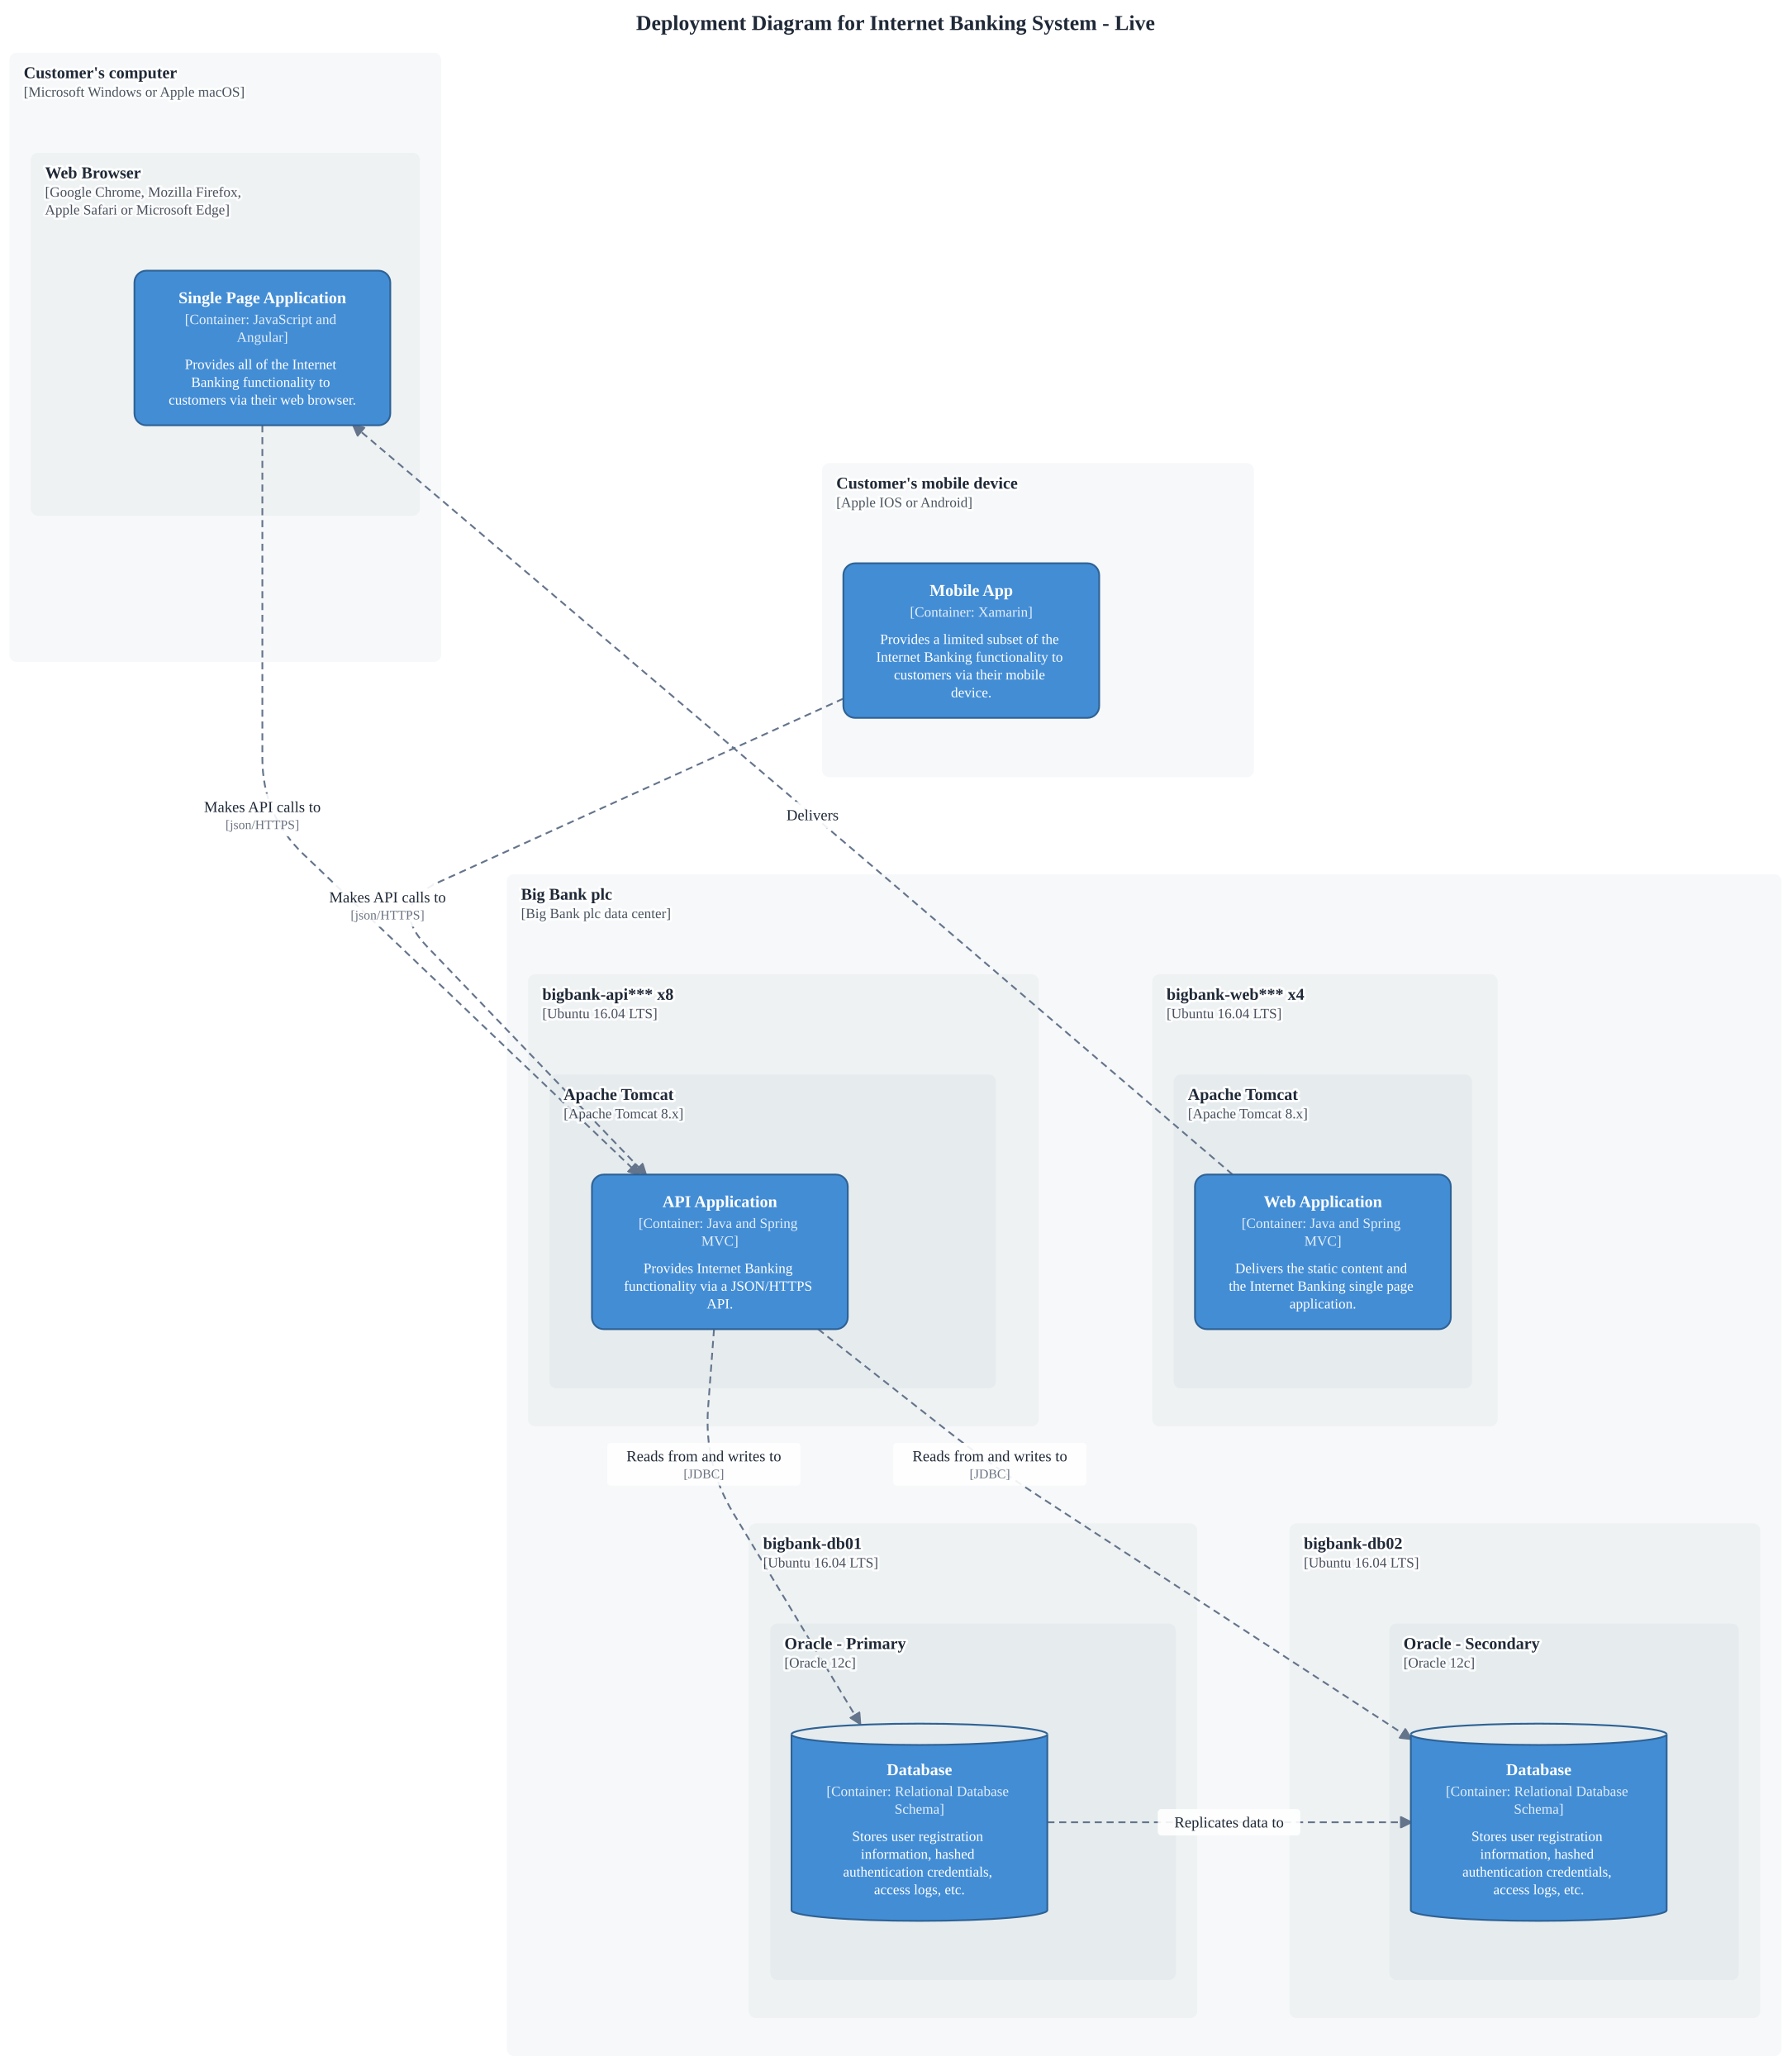
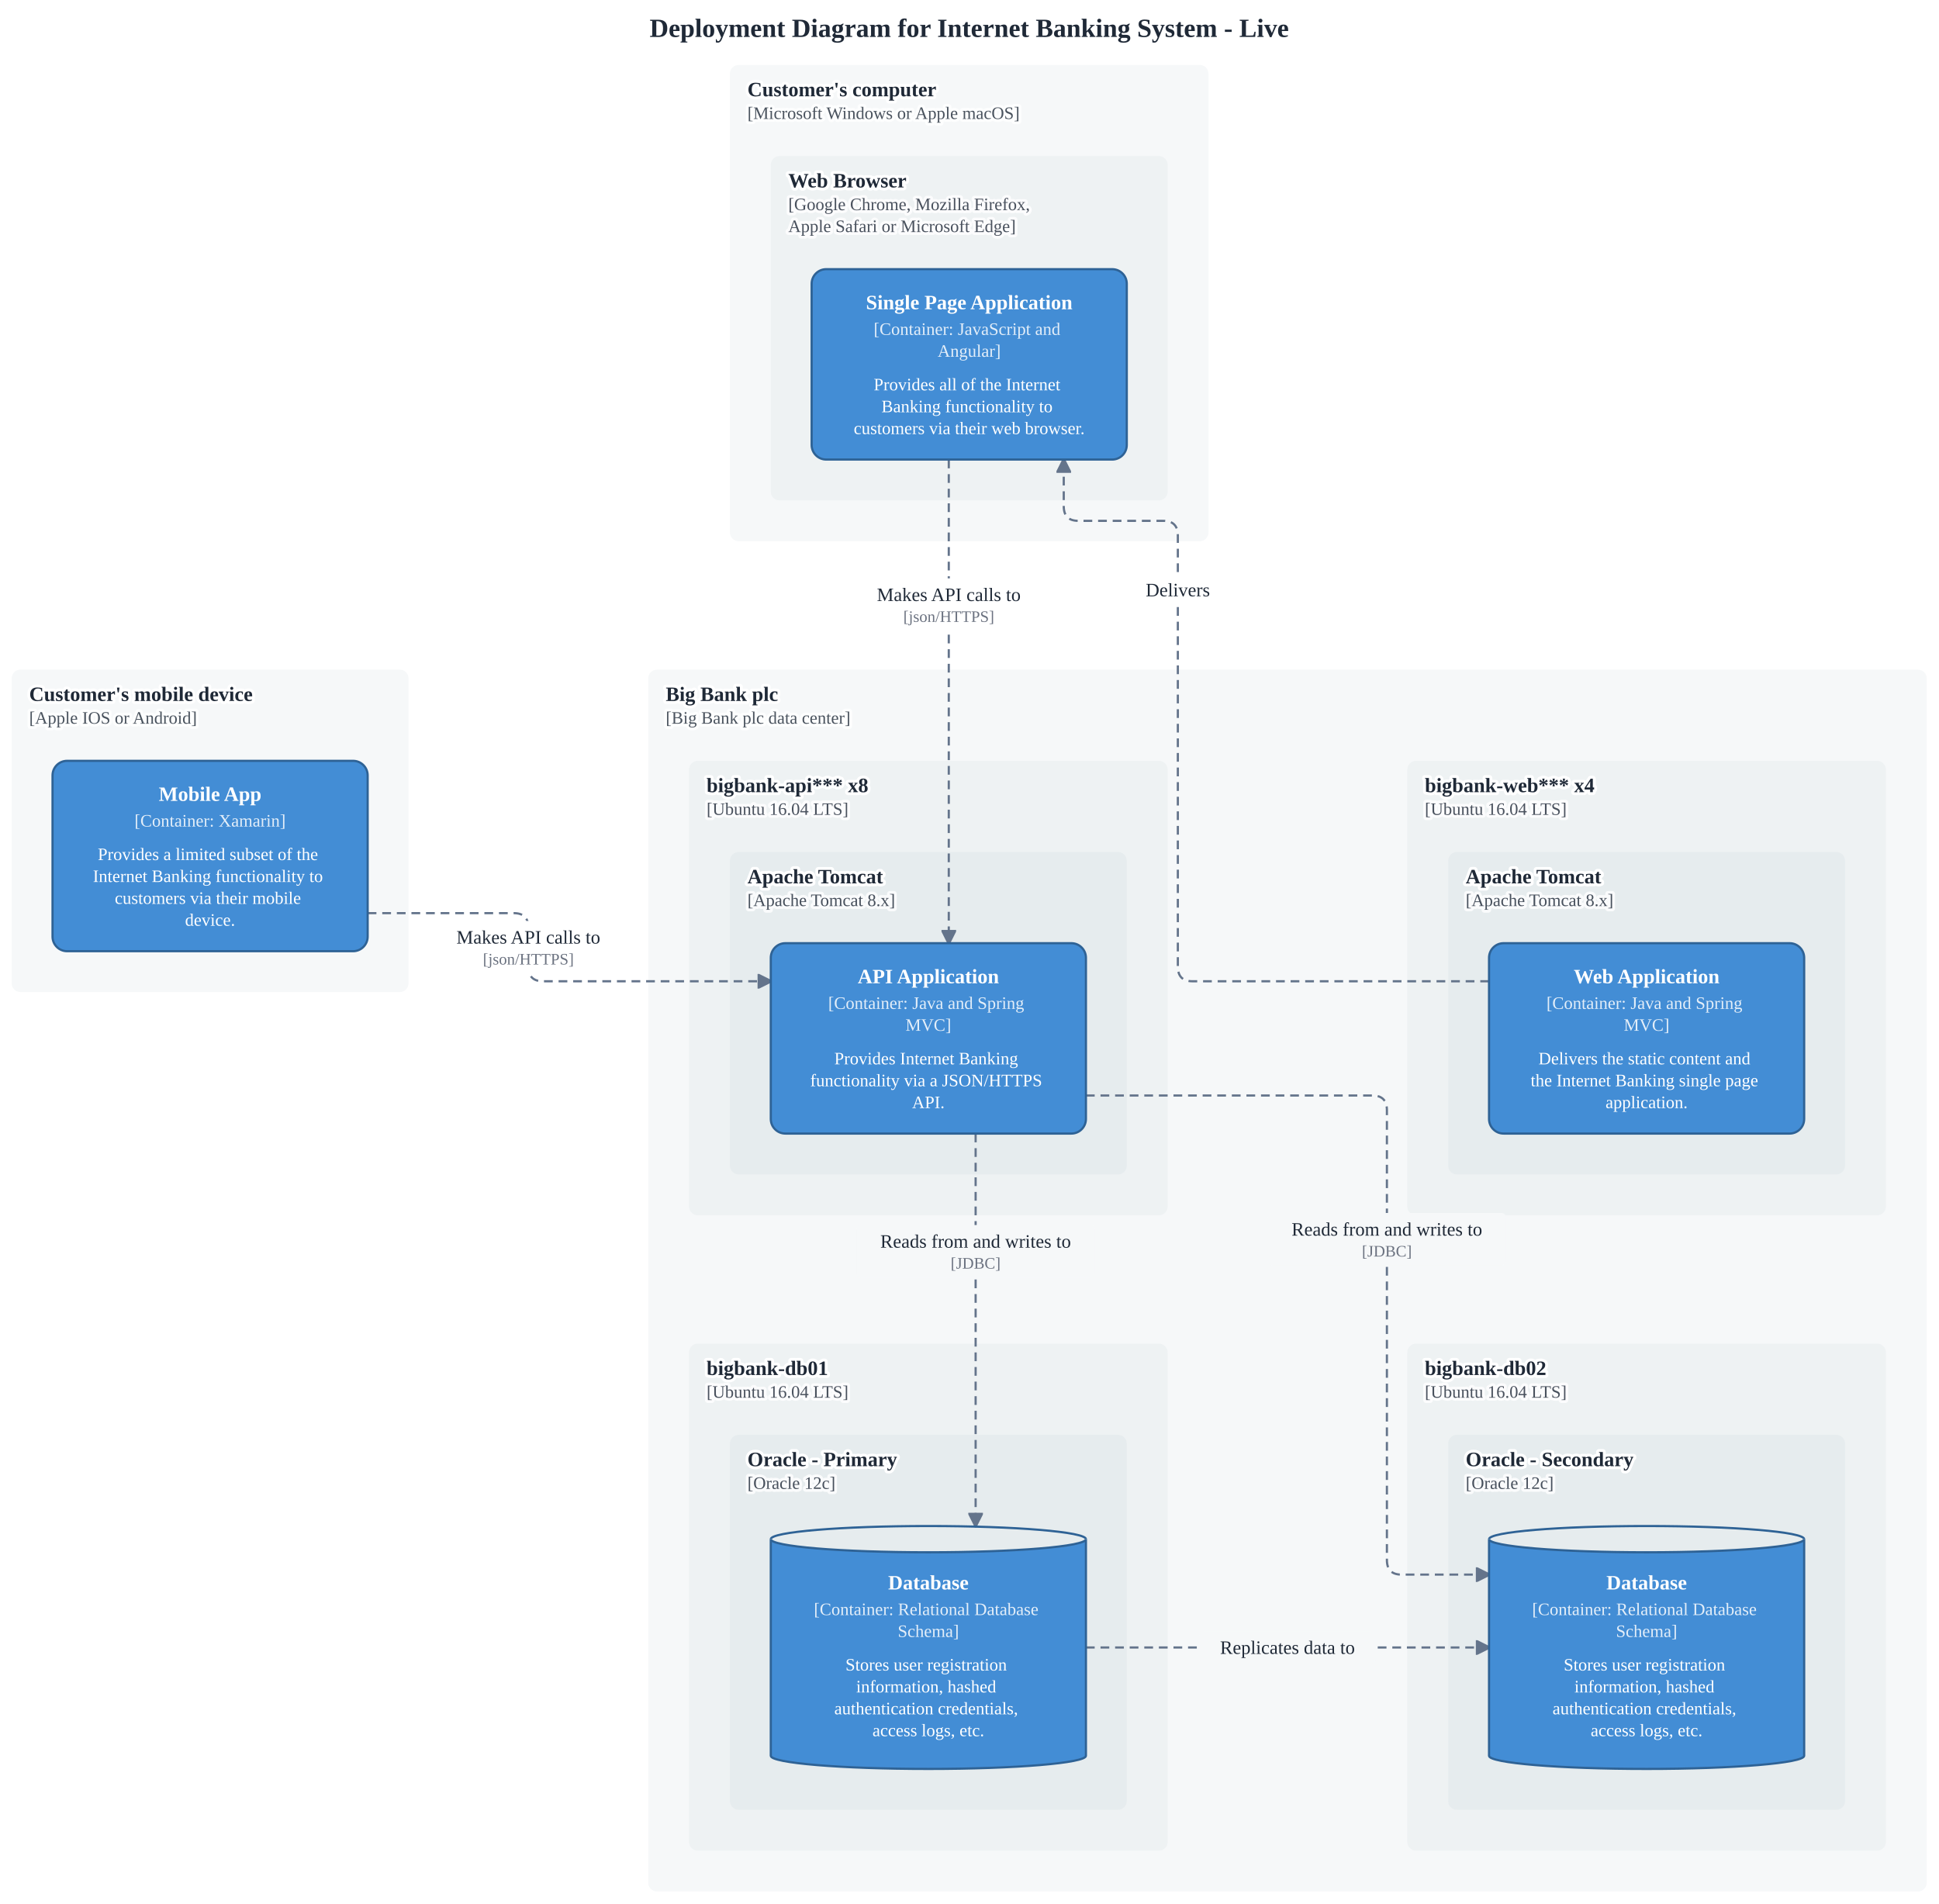
- <svg xmlns="http://www.w3.org/2000/svg" id="dg-1dk7zy4" class="dg dg-c4" width="1513" height="1744" viewBox="0 0 1513 1744" role="img" aria-labelledby="dg-1dk7zy4-title" style="max-width:100%;height:auto">
-   <style>#dg-1dk7zy4{font-family:var(--dg-font-family, ui-sans-serif, system-ui, -apple-system, "Segoe UI", Roboto, "Helvetica Neue", Arial, sans-serif);font-size:14px;color:var(--dg-text, #1f2937)}#dg-1dk7zy4 text{fill:var(--dg-text, #1f2937)}#dg-1dk7zy4 .dg-label{fill:var(--dg-node-text, #1e1b4b)}#dg-1dk7zy4 .dg-node .dg-shape{fill:var(--dg-node-fill, #eef2ff);stroke:var(--dg-node-stroke, #6366f1);stroke-width:1.5px}#dg-1dk7zy4 .dg-cluster-box{fill:var(--dg-cluster-fill, #f8fafc);stroke:var(--dg-cluster-stroke, #cbd5e1);stroke-width:1px}#dg-1dk7zy4 .dg-cluster-label{fill:var(--dg-cluster-text, #334155);font-weight:600}#dg-1dk7zy4 .dg-edge{fill:none;stroke:var(--dg-line, #64748b);stroke-width:1.5px}#dg-1dk7zy4 .dg-edge-thick{stroke-width:3.5px}#dg-1dk7zy4 .dg-edge-dotted{stroke-dasharray:3 3}#dg-1dk7zy4 .dg-marker{fill:var(--dg-line, #64748b);stroke:var(--dg-line, #64748b)}#dg-1dk7zy4 .dg-edge-label-box{fill:var(--dg-edge-label-fill, #ffffff);opacity:0.9}#dg-1dk7zy4 .dg-edge-label{fill:var(--dg-text, #1f2937)}#dg-1dk7zy4 .dg-muted{fill:var(--dg-text-muted, #6b7280)}#dg-1dk7zy4 a{cursor:pointer}#dg-1dk7zy4 .dg-c4-element .dg-shape,#dg-1dk7zy4 .dg-c4-head,#dg-1dk7zy4 .dg-c4-lid{stroke-width:1.5px}#dg-1dk7zy4 .dg-c4-person .dg-shape,#dg-1dk7zy4 .dg-c4-person .dg-c4-head,#dg-1dk7zy4 .dg-c4-person .dg-c4-lid{fill:var(--dg-c4-person-fill, #08427b);stroke:var(--dg-c4-person-stroke, #052e56)}#dg-1dk7zy4 .dg-c4-person text{fill:var(--dg-c4-person-text, #ffffff)}#dg-1dk7zy4 .dg-c4-system .dg-shape,#dg-1dk7zy4 .dg-c4-system .dg-c4-head,#dg-1dk7zy4 .dg-c4-system .dg-c4-lid{fill:var(--dg-c4-system-fill, #1168bd);stroke:var(--dg-c4-system-stroke, #0b4884)}#dg-1dk7zy4 .dg-c4-system text{fill:var(--dg-c4-system-text, #ffffff)}#dg-1dk7zy4 .dg-c4-container .dg-shape,#dg-1dk7zy4 .dg-c4-container .dg-c4-head,#dg-1dk7zy4 .dg-c4-container .dg-c4-lid{fill:var(--dg-c4-container-fill, #438dd5);stroke:var(--dg-c4-container-stroke, #2e6295)}#dg-1dk7zy4 .dg-c4-container text{fill:var(--dg-c4-container-text, #ffffff)}#dg-1dk7zy4 .dg-c4-component .dg-shape,#dg-1dk7zy4 .dg-c4-component .dg-c4-head,#dg-1dk7zy4 .dg-c4-component .dg-c4-lid{fill:var(--dg-c4-component-fill, #85bbf0);stroke:var(--dg-c4-component-stroke, #5d82a8)}#dg-1dk7zy4 .dg-c4-component text{fill:var(--dg-c4-component-text, #0b2540)}#dg-1dk7zy4 .dg-c4-element.dg-c4-external .dg-shape,#dg-1dk7zy4 .dg-c4-element.dg-c4-external .dg-c4-head,#dg-1dk7zy4 .dg-c4-element.dg-c4-external .dg-c4-lid{fill:var(--dg-c4-external-fill, #7b7b7b);stroke:var(--dg-c4-external-stroke, #5c5c5c)}#dg-1dk7zy4 .dg-c4-element.dg-c4-external text{fill:var(--dg-c4-external-text, #ffffff)}#dg-1dk7zy4 .dg-c4-lid{fill:none !important}#dg-1dk7zy4 .dg-c4-name{font-weight:bold;font-size:14px}#dg-1dk7zy4 .dg-c4-type{font-size:12px;opacity:0.85}#dg-1dk7zy4 .dg-c4-descr{font-size:12px}#dg-1dk7zy4 .dg-c4-boundary-box{fill:none;stroke:var(--dg-c4-boundary-stroke, var(--dg-text-muted, #6b7280));stroke-width:1.5px;stroke-dasharray:8 5}#dg-1dk7zy4 .dg-c4-node-box{fill:var(--dg-c4-node-fill, rgba(148, 163, 184, 0.08));stroke:var(--dg-c4-node-stroke, var(--dg-text-muted, #6b7280));stroke-width:1.25px}#dg-1dk7zy4 .dg-c4-boundary-title text{fill:var(--dg-c4-boundary-text, var(--dg-text, #1f2937))}#dg-1dk7zy4 .dg-c4-node-title text{fill:var(--dg-c4-node-text, var(--dg-text, #1f2937))}#dg-1dk7zy4 .dg-c4-frame-title text{paint-order:stroke;stroke:var(--dg-edge-label-fill, #ffffff);stroke-width:4px;stroke-linejoin:round}#dg-1dk7zy4 .dg-c4-boundary-name{font-weight:bold;font-size:14px}#dg-1dk7zy4 .dg-c4-boundary-type{font-size:12px;opacity:0.8}#dg-1dk7zy4 .dg-c4-rel{stroke-dasharray:6 4}#dg-1dk7zy4 .dg-c4-rel-label-group text{fill:var(--dg-text, #1f2937)}#dg-1dk7zy4 .dg-c4-rel-label{font-size:13px}#dg-1dk7zy4 .dg-c4-rel-label-group .dg-c4-rel-techn,#dg-1dk7zy4 .dg-c4-rel-label-group .dg-c4-rel-descr{font-size:11px;fill:var(--dg-text-muted, #6b7280)}#dg-1dk7zy4 .dg-c4-rel-descr{font-style:italic}#dg-1dk7zy4 .dg-c4-index{fill:var(--dg-line, #64748b)}#dg-1dk7zy4 .dg-c4-rel-label-group .dg-c4-index-text{font-size:11px;font-weight:bold;fill:var(--dg-number-text, #ffffff)}#dg-1dk7zy4 .dg-c4-title{font-weight:bold;font-size:18px}</style>
+ <svg xmlns="http://www.w3.org/2000/svg" id="dg-1dk7zy4" class="dg dg-c4" width="1329" height="1305" viewBox="0 0 1329 1305" role="img" aria-labelledby="dg-1dk7zy4-title" style="max-width:100%;height:auto">
+   <style>#dg-1dk7zy4{font-family:var(--dg-font-family, ui-sans-serif, system-ui, -apple-system, "Segoe UI", Roboto, "Helvetica Neue", Arial, sans-serif);font-size:14px;color:var(--dg-text, #1f2937)}#dg-1dk7zy4 text{fill:var(--dg-text, #1f2937)}#dg-1dk7zy4 .dg-label{fill:var(--dg-node-text, #1e1b4b)}#dg-1dk7zy4 .dg-node .dg-shape{fill:var(--dg-node-fill, #eef2ff);stroke:var(--dg-node-stroke, #6366f1);stroke-width:1.5px}#dg-1dk7zy4 .dg-cluster-box{fill:var(--dg-cluster-fill, #f8fafc);stroke:var(--dg-cluster-stroke, #cbd5e1);stroke-width:1px}#dg-1dk7zy4 .dg-cluster-label{fill:var(--dg-cluster-text, #334155);font-weight:600}#dg-1dk7zy4 .dg-edge{fill:none;stroke:var(--dg-line, #64748b);stroke-width:1.5px}#dg-1dk7zy4 .dg-edge-thick{stroke-width:3.5px}#dg-1dk7zy4 .dg-edge-dotted{stroke-dasharray:3 3}#dg-1dk7zy4 .dg-marker{fill:var(--dg-line, #64748b);stroke:var(--dg-line, #64748b)}#dg-1dk7zy4 .dg-edge-label-box{fill:var(--dg-edge-label-fill, #ffffff);opacity:0.9}#dg-1dk7zy4 .dg-edge-label{fill:var(--dg-text, #1f2937)}#dg-1dk7zy4 .dg-muted{fill:var(--dg-text-muted, #6b7280)}#dg-1dk7zy4 a{cursor:pointer}#dg-1dk7zy4 .dg-c4-element .dg-shape,#dg-1dk7zy4 .dg-c4-head,#dg-1dk7zy4 .dg-c4-lid{stroke-width:1.5px}#dg-1dk7zy4 .dg-c4-person .dg-shape,#dg-1dk7zy4 .dg-c4-person .dg-c4-head,#dg-1dk7zy4 .dg-c4-person .dg-c4-lid{fill:var(--dg-c4-person-fill, #08427b);stroke:var(--dg-c4-person-stroke, #052e56)}#dg-1dk7zy4 .dg-c4-person text{fill:var(--dg-c4-person-text, #ffffff)}#dg-1dk7zy4 .dg-c4-system .dg-shape,#dg-1dk7zy4 .dg-c4-system .dg-c4-head,#dg-1dk7zy4 .dg-c4-system .dg-c4-lid{fill:var(--dg-c4-system-fill, #1168bd);stroke:var(--dg-c4-system-stroke, #0b4884)}#dg-1dk7zy4 .dg-c4-system text{fill:var(--dg-c4-system-text, #ffffff)}#dg-1dk7zy4 .dg-c4-container .dg-shape,#dg-1dk7zy4 .dg-c4-container .dg-c4-head,#dg-1dk7zy4 .dg-c4-container .dg-c4-lid{fill:var(--dg-c4-container-fill, #438dd5);stroke:var(--dg-c4-container-stroke, #2e6295)}#dg-1dk7zy4 .dg-c4-container text{fill:var(--dg-c4-container-text, #ffffff)}#dg-1dk7zy4 .dg-c4-component .dg-shape,#dg-1dk7zy4 .dg-c4-component .dg-c4-head,#dg-1dk7zy4 .dg-c4-component .dg-c4-lid{fill:var(--dg-c4-component-fill, #85bbf0);stroke:var(--dg-c4-component-stroke, #5d82a8)}#dg-1dk7zy4 .dg-c4-component text{fill:var(--dg-c4-component-text, #0b2540)}#dg-1dk7zy4 .dg-c4-element.dg-c4-external .dg-shape,#dg-1dk7zy4 .dg-c4-element.dg-c4-external .dg-c4-head,#dg-1dk7zy4 .dg-c4-element.dg-c4-external .dg-c4-lid{fill:var(--dg-c4-external-fill, #7b7b7b);stroke:var(--dg-c4-external-stroke, #5c5c5c)}#dg-1dk7zy4 .dg-c4-element.dg-c4-external text{fill:var(--dg-c4-external-text, #ffffff)}#dg-1dk7zy4 .dg-c4-lid{fill:none !important}#dg-1dk7zy4 .dg-c4-name{font-weight:bold;font-size:14px}#dg-1dk7zy4 .dg-c4-type{font-size:12px;opacity:0.85}#dg-1dk7zy4 .dg-c4-descr{font-size:12px}#dg-1dk7zy4 .dg-c4-boundary-box{fill:none;stroke:var(--dg-c4-boundary-stroke, var(--dg-text-muted, #6b7280));stroke-width:1.5px;stroke-dasharray:8 5}#dg-1dk7zy4 .dg-c4-node-box{fill:var(--dg-c4-node-fill, rgba(148, 163, 184, 0.08));stroke:var(--dg-c4-node-stroke, var(--dg-text-muted, #6b7280));stroke-width:1.25px}#dg-1dk7zy4 .dg-c4-boundary-title text{fill:var(--dg-c4-boundary-text, var(--dg-text, #1f2937))}#dg-1dk7zy4 .dg-c4-node-title text{fill:var(--dg-c4-node-text, var(--dg-text, #1f2937))}#dg-1dk7zy4 .dg-c4-frame-title text{paint-order:stroke;stroke:var(--dg-edge-label-fill, #ffffff);stroke-width:4px;stroke-linejoin:round}#dg-1dk7zy4 .dg-c4-boundary-name{font-weight:bold;font-size:14px}#dg-1dk7zy4 .dg-c4-boundary-type{font-size:12px;opacity:0.8}#dg-1dk7zy4 .dg-c4-rel{stroke-dasharray:6 4}#dg-1dk7zy4 .dg-c4-rel-label-group text{fill:var(--dg-text, #1f2937)}#dg-1dk7zy4 .dg-c4-rel-label-group .dg-edge-label-box{opacity:1}#dg-1dk7zy4 .dg-c4-label-tint{fill:var(--dg-c4-node-fill, rgba(148, 163, 184, 0.08))}#dg-1dk7zy4 .dg-c4-rel-label{font-size:13px}#dg-1dk7zy4 .dg-c4-rel-label-group .dg-c4-rel-techn,#dg-1dk7zy4 .dg-c4-rel-label-group .dg-c4-rel-descr{font-size:11px;fill:var(--dg-text-muted, #6b7280)}#dg-1dk7zy4 .dg-c4-rel-descr{font-style:italic}#dg-1dk7zy4 .dg-c4-index{fill:var(--dg-line, #64748b)}#dg-1dk7zy4 .dg-c4-rel-label-group .dg-c4-index-text{font-size:11px;font-weight:bold;fill:var(--dg-number-text, #ffffff)}#dg-1dk7zy4 .dg-c4-title{font-weight:bold;font-size:18px}</style>
  <defs>
    <marker id="dg-1dk7zy4-m-arrow" markerUnits="userSpaceOnUse" orient="auto" viewBox="0 0 10 10" refX="9" refY="5" markerWidth="10" markerHeight="10">
      <path class="dg-marker" d="M0,0 L10,5 L0,10 z" stroke-width="1" />
    </marker>
    <marker id="dg-1dk7zy4-m-arrow-start" markerUnits="userSpaceOnUse" orient="auto" viewBox="0 0 10 10" refX="1" refY="5" markerWidth="10" markerHeight="10">
      <path class="dg-marker" d="M0,0 L10,5 L0,10 z" transform="translate(10,0) scale(-1,1)" stroke-width="1" />
    </marker>
  </defs>
  <g transform="translate(8,8)">
    <text class="dg-c4-title" text-anchor="middle" dominant-baseline="central">
-       <tspan x="748.13" y="11.25" dominant-baseline="central">Deployment Diagram for Internet Banking System - Live</tspan>
+       <tspan x="656.3" y="11.25" dominant-baseline="central">Deployment Diagram for Internet Banking System - Live</tspan>
    </text>
    <g transform="translate(0,36.5)">
      <g class="dg-clusters">
        <g class="dg-cluster dg-c4-node" data-id="mob">
-           <rect class="dg-c4-node-box" x="686.11" y="346.5" width="364.64" height="265" rx="6" />
+           <rect class="dg-c4-node-box" x="0" y="414.5" width="272" height="221" rx="6" />
        </g>
        <g class="dg-cluster dg-c4-node" data-id="comp">
-           <rect class="dg-c4-node-box" x="0" y="0" width="364.48" height="514.25" rx="6" />
+           <rect class="dg-c4-node-box" x="492.3" y="0" width="328" height="326.5" rx="6" />
        </g>
        <g class="dg-cluster dg-c4-node" data-id="plc">
-           <rect class="dg-c4-node-box" x="419.89" y="693.5" width="1076.36" height="997.5" rx="6" />
+           <rect class="dg-c4-node-box" x="436.3" y="414.5" width="876.3" height="837.5" rx="6" />
        </g>
        <g class="dg-cluster dg-c4-node" data-id="browser" data-parent="comp">
-           <rect class="dg-c4-node-box" x="18" y="84.5" width="328.48" height="306.25" rx="6" />
+           <rect class="dg-c4-node-box" x="520.3" y="62.5" width="272" height="236" rx="6" />
        </g>
        <g class="dg-cluster dg-c4-node" data-id="dn" data-parent="plc">
-           <rect class="dg-c4-node-box" x="437.89" y="778" width="431.1" height="381.5" rx="6" />
+           <rect class="dg-c4-node-box" x="464.3" y="477" width="328" height="311.5" rx="6" />
        </g>
        <g class="dg-cluster dg-c4-node" data-id="bb2" data-parent="plc">
-           <rect class="dg-c4-node-box" x="964.99" y="778" width="291.46" height="381.5" rx="6" />
+           <rect class="dg-c4-node-box" x="956.59" y="477" width="328" height="311.5" rx="6" />
        </g>
        <g class="dg-cluster dg-c4-node" data-id="bigbankdb01" data-parent="plc">
-           <rect class="dg-c4-node-box" x="624.32" y="1241.5" width="378.57" height="417.5" rx="6" />
+           <rect class="dg-c4-node-box" x="464.3" y="876.5" width="328" height="347.5" rx="6" />
        </g>
        <g class="dg-cluster dg-c4-node" data-id="bigbankdb02" data-parent="plc">
-           <rect class="dg-c4-node-box" x="1080.89" y="1241.5" width="397.36" height="417.5" rx="6" />
+           <rect class="dg-c4-node-box" x="956.59" y="876.5" width="328" height="347.5" rx="6" />
        </g>
        <g class="dg-cluster dg-c4-node" data-id="apache" data-parent="dn">
-           <rect class="dg-c4-node-box" x="455.89" y="862.5" width="377.04" height="265" rx="6" />
+           <rect class="dg-c4-node-box" x="492.3" y="539.5" width="272" height="221" rx="6" />
        </g>
        <g class="dg-cluster dg-c4-node" data-id="apache2" data-parent="bb2">
-           <rect class="dg-c4-node-box" x="982.99" y="862.5" width="252" height="265" rx="6" />
+           <rect class="dg-c4-node-box" x="984.59" y="539.5" width="272" height="221" rx="6" />
        </g>
        <g class="dg-cluster dg-c4-node" data-id="oracle" data-parent="bigbankdb01">
-           <rect class="dg-c4-node-box" x="642.32" y="1326" width="342.57" height="301" rx="6" />
+           <rect class="dg-c4-node-box" x="492.3" y="939" width="272" height="257" rx="6" />
        </g>
        <g class="dg-cluster dg-c4-node" data-id="oracle2" data-parent="bigbankdb02">
-           <rect class="dg-c4-node-box" x="1165.01" y="1326" width="295.24" height="301" rx="6" />
+           <rect class="dg-c4-node-box" x="984.59" y="939" width="272" height="257" rx="6" />
        </g>
      </g>
      <g class="dg-edges">
-         <path class="dg-edge dg-c4-rel" d="M704.11,545.22 L362.94,699.93 Q319.22,719.75 352.45,754.39 L537.22,947" marker-end="url(#dg-1dk7zy4-m-arrow)" data-from="mobile" data-to="api" />
-         <path class="dg-edge dg-c4-rel" d="M213.53,314.5 L213.53,595.5 Q213.53,643.5 248.25,676.64 L531.47,947" marker-end="url(#dg-1dk7zy4-m-arrow)" data-from="spa" data-to="api" />
-         <path class="dg-edge dg-c4-rel" d="M1032.74,947 L714.55,674.71 Q678.08,643.5 641.48,612.44 L290.42,314.5" marker-end="url(#dg-1dk7zy4-m-arrow)" data-from="web" data-to="spa" />
-         <path class="dg-edge dg-c4-rel" d="M594.89,1077.5 L589.9,1143.64 Q586.29,1191.5 611.05,1232.62 L718.19,1410.5" marker-end="url(#dg-1dk7zy4-m-arrow)" data-from="api" data-to="db" />
-         <path class="dg-edge dg-c4-rel" d="M682.8,1077.5 L790.06,1161.83 Q827.79,1191.5 868,1217.72 L1183.25,1423.32" marker-end="url(#dg-1dk7zy4-m-arrow)" data-from="api" data-to="db2" />
-         <path class="dg-edge dg-c4-rel" d="M876.32,1493.75 L1183.25,1493.75" marker-end="url(#dg-1dk7zy4-m-arrow)" data-from="db" data-to="db2" />
+         <path class="dg-edge dg-c4-rel" d="M244,581.4 L344.15,581.4 Q354.15,581.4 354.15,591.4 L354.15,618.1 Q354.15,628.1 364.15,628.1 L520.3,628.1" marker-end="url(#dg-1dk7zy4-m-arrow)" data-from="mobile" data-to="api" />
+         <path class="dg-edge dg-c4-rel" d="M642.3,270.5 L642.3,602" marker-end="url(#dg-1dk7zy4-m-arrow)" data-from="spa" data-to="api" />
+         <path class="dg-edge dg-c4-rel" d="M1012.59,628.1 L809.3,628.1 Q799.3,628.1 799.3,618.1 L799.3,322.5 Q799.3,312.5 789.3,312.5 L731.1,312.5 Q721.1,312.5 721.1,302.5 L721.1,270.5" marker-end="url(#dg-1dk7zy4-m-arrow)" data-from="web" data-to="spa" />
+         <path class="dg-edge dg-c4-rel" d="M660.7,732.5 L660.7,1001.5" marker-end="url(#dg-1dk7zy4-m-arrow)" data-from="api" data-to="db" />
+         <path class="dg-edge dg-c4-rel" d="M736.3,706.4 L932.59,706.4 Q942.59,706.4 942.59,716.4 L942.59,1024.8 Q942.59,1034.8 952.59,1034.8 L1012.59,1034.8" marker-end="url(#dg-1dk7zy4-m-arrow)" data-from="api" data-to="db2" />
+         <path class="dg-edge dg-c4-rel" d="M736.3,1084.75 L1012.59,1084.75" marker-end="url(#dg-1dk7zy4-m-arrow)" data-from="db" data-to="db2" />
      </g>
      <g class="dg-c4-frame-titles">
        <g class="dg-c4-frame-title dg-c4-node-title" data-id="mob">
          <text class="dg-c4-boundary-name" text-anchor="start" dominant-baseline="central">
-             <tspan x="698.11" y="363.25" dominant-baseline="central">Customer's mobile device</tspan>
-           </text>
-           <text class="dg-c4-boundary-type" text-anchor="start" dominant-baseline="central">
-             <tspan x="698.11" y="379.5" dominant-baseline="central">[Apple IOS or Android]</tspan>
+             <tspan x="12" y="431.25" dominant-baseline="central">Customer's mobile device</tspan>
+           </text>
+           <text class="dg-c4-boundary-type" text-anchor="start" dominant-baseline="central">
+             <tspan x="12" y="447.5" dominant-baseline="central">[Apple IOS or Android]</tspan>
          </text>
        </g>
        <g class="dg-c4-frame-title dg-c4-node-title" data-id="comp">
          <text class="dg-c4-boundary-name" text-anchor="start" dominant-baseline="central">
-             <tspan x="12" y="16.75" dominant-baseline="central">Customer's computer</tspan>
-           </text>
-           <text class="dg-c4-boundary-type" text-anchor="start" dominant-baseline="central">
-             <tspan x="12" y="33" dominant-baseline="central">[Microsoft Windows or Apple macOS]</tspan>
+             <tspan x="504.3" y="16.75" dominant-baseline="central">Customer's computer</tspan>
+           </text>
+           <text class="dg-c4-boundary-type" text-anchor="start" dominant-baseline="central">
+             <tspan x="504.3" y="33" dominant-baseline="central">[Microsoft Windows or Apple macOS]</tspan>
          </text>
        </g>
        <g class="dg-c4-frame-title dg-c4-node-title" data-id="plc">
          <text class="dg-c4-boundary-name" text-anchor="start" dominant-baseline="central">
-             <tspan x="431.89" y="710.25" dominant-baseline="central">Big Bank plc</tspan>
-           </text>
-           <text class="dg-c4-boundary-type" text-anchor="start" dominant-baseline="central">
-             <tspan x="431.89" y="726.5" dominant-baseline="central">[Big Bank plc data center]</tspan>
+             <tspan x="448.3" y="431.25" dominant-baseline="central">Big Bank plc</tspan>
+           </text>
+           <text class="dg-c4-boundary-type" text-anchor="start" dominant-baseline="central">
+             <tspan x="448.3" y="447.5" dominant-baseline="central">[Big Bank plc data center]</tspan>
          </text>
        </g>
        <g class="dg-c4-frame-title dg-c4-node-title" data-id="browser">
          <text class="dg-c4-boundary-name" text-anchor="start" dominant-baseline="central">
-             <tspan x="30" y="101.25" dominant-baseline="central">Web Browser</tspan>
-           </text>
-           <text class="dg-c4-boundary-type" text-anchor="start" dominant-baseline="central">
-             <tspan x="30" y="117.5" dominant-baseline="central">[Google Chrome, Mozilla Firefox,</tspan>
-             <tspan x="30" y="132.5" dominant-baseline="central"> Apple Safari or Microsoft Edge]</tspan>
+             <tspan x="532.3" y="79.25" dominant-baseline="central">Web Browser</tspan>
+           </text>
+           <text class="dg-c4-boundary-type" text-anchor="start" dominant-baseline="central">
+             <tspan x="532.3" y="95.5" dominant-baseline="central">[Google Chrome, Mozilla Firefox,</tspan>
+             <tspan x="532.3" y="110.5" dominant-baseline="central"> Apple Safari or Microsoft Edge]</tspan>
          </text>
        </g>
        <g class="dg-c4-frame-title dg-c4-node-title" data-id="dn">
          <text class="dg-c4-boundary-name" text-anchor="start" dominant-baseline="central">
-             <tspan x="449.89" y="794.75" dominant-baseline="central">bigbank-api*** x8</tspan>
-           </text>
-           <text class="dg-c4-boundary-type" text-anchor="start" dominant-baseline="central">
-             <tspan x="449.89" y="811" dominant-baseline="central">[Ubuntu 16.04 LTS]</tspan>
+             <tspan x="476.3" y="493.75" dominant-baseline="central">bigbank-api*** x8</tspan>
+           </text>
+           <text class="dg-c4-boundary-type" text-anchor="start" dominant-baseline="central">
+             <tspan x="476.3" y="510" dominant-baseline="central">[Ubuntu 16.04 LTS]</tspan>
          </text>
        </g>
        <g class="dg-c4-frame-title dg-c4-node-title" data-id="bb2">
          <text class="dg-c4-boundary-name" text-anchor="start" dominant-baseline="central">
-             <tspan x="976.99" y="794.75" dominant-baseline="central">bigbank-web*** x4</tspan>
-           </text>
-           <text class="dg-c4-boundary-type" text-anchor="start" dominant-baseline="central">
-             <tspan x="976.99" y="811" dominant-baseline="central">[Ubuntu 16.04 LTS]</tspan>
+             <tspan x="968.59" y="493.75" dominant-baseline="central">bigbank-web*** x4</tspan>
+           </text>
+           <text class="dg-c4-boundary-type" text-anchor="start" dominant-baseline="central">
+             <tspan x="968.59" y="510" dominant-baseline="central">[Ubuntu 16.04 LTS]</tspan>
          </text>
        </g>
        <g class="dg-c4-frame-title dg-c4-node-title" data-id="bigbankdb01">
          <text class="dg-c4-boundary-name" text-anchor="start" dominant-baseline="central">
-             <tspan x="636.32" y="1258.25" dominant-baseline="central">bigbank-db01</tspan>
-           </text>
-           <text class="dg-c4-boundary-type" text-anchor="start" dominant-baseline="central">
-             <tspan x="636.32" y="1274.5" dominant-baseline="central">[Ubuntu 16.04 LTS]</tspan>
+             <tspan x="476.3" y="893.25" dominant-baseline="central">bigbank-db01</tspan>
+           </text>
+           <text class="dg-c4-boundary-type" text-anchor="start" dominant-baseline="central">
+             <tspan x="476.3" y="909.5" dominant-baseline="central">[Ubuntu 16.04 LTS]</tspan>
          </text>
        </g>
        <g class="dg-c4-frame-title dg-c4-node-title" data-id="bigbankdb02">
          <text class="dg-c4-boundary-name" text-anchor="start" dominant-baseline="central">
-             <tspan x="1092.89" y="1258.25" dominant-baseline="central">bigbank-db02</tspan>
-           </text>
-           <text class="dg-c4-boundary-type" text-anchor="start" dominant-baseline="central">
-             <tspan x="1092.89" y="1274.5" dominant-baseline="central">[Ubuntu 16.04 LTS]</tspan>
+             <tspan x="968.59" y="893.25" dominant-baseline="central">bigbank-db02</tspan>
+           </text>
+           <text class="dg-c4-boundary-type" text-anchor="start" dominant-baseline="central">
+             <tspan x="968.59" y="909.5" dominant-baseline="central">[Ubuntu 16.04 LTS]</tspan>
          </text>
        </g>
        <g class="dg-c4-frame-title dg-c4-node-title" data-id="apache">
          <text class="dg-c4-boundary-name" text-anchor="start" dominant-baseline="central">
-             <tspan x="467.89" y="879.25" dominant-baseline="central">Apache Tomcat</tspan>
-           </text>
-           <text class="dg-c4-boundary-type" text-anchor="start" dominant-baseline="central">
-             <tspan x="467.89" y="895.5" dominant-baseline="central">[Apache Tomcat 8.x]</tspan>
+             <tspan x="504.3" y="556.25" dominant-baseline="central">Apache Tomcat</tspan>
+           </text>
+           <text class="dg-c4-boundary-type" text-anchor="start" dominant-baseline="central">
+             <tspan x="504.3" y="572.5" dominant-baseline="central">[Apache Tomcat 8.x]</tspan>
          </text>
        </g>
        <g class="dg-c4-frame-title dg-c4-node-title" data-id="apache2">
          <text class="dg-c4-boundary-name" text-anchor="start" dominant-baseline="central">
-             <tspan x="994.99" y="879.25" dominant-baseline="central">Apache Tomcat</tspan>
-           </text>
-           <text class="dg-c4-boundary-type" text-anchor="start" dominant-baseline="central">
-             <tspan x="994.99" y="895.5" dominant-baseline="central">[Apache Tomcat 8.x]</tspan>
+             <tspan x="996.59" y="556.25" dominant-baseline="central">Apache Tomcat</tspan>
+           </text>
+           <text class="dg-c4-boundary-type" text-anchor="start" dominant-baseline="central">
+             <tspan x="996.59" y="572.5" dominant-baseline="central">[Apache Tomcat 8.x]</tspan>
          </text>
        </g>
        <g class="dg-c4-frame-title dg-c4-node-title" data-id="oracle">
          <text class="dg-c4-boundary-name" text-anchor="start" dominant-baseline="central">
-             <tspan x="654.32" y="1342.75" dominant-baseline="central">Oracle - Primary</tspan>
-           </text>
-           <text class="dg-c4-boundary-type" text-anchor="start" dominant-baseline="central">
-             <tspan x="654.32" y="1359" dominant-baseline="central">[Oracle 12c]</tspan>
+             <tspan x="504.3" y="955.75" dominant-baseline="central">Oracle - Primary</tspan>
+           </text>
+           <text class="dg-c4-boundary-type" text-anchor="start" dominant-baseline="central">
+             <tspan x="504.3" y="972" dominant-baseline="central">[Oracle 12c]</tspan>
          </text>
        </g>
        <g class="dg-c4-frame-title dg-c4-node-title" data-id="oracle2">
          <text class="dg-c4-boundary-name" text-anchor="start" dominant-baseline="central">
-             <tspan x="1177.01" y="1342.75" dominant-baseline="central">Oracle - Secondary</tspan>
-           </text>
-           <text class="dg-c4-boundary-type" text-anchor="start" dominant-baseline="central">
-             <tspan x="1177.01" y="1359" dominant-baseline="central">[Oracle 12c]</tspan>
+             <tspan x="996.59" y="955.75" dominant-baseline="central">Oracle - Secondary</tspan>
+           </text>
+           <text class="dg-c4-boundary-type" text-anchor="start" dominant-baseline="central">
+             <tspan x="996.59" y="972" dominant-baseline="central">[Oracle 12c]</tspan>
          </text>
        </g>
      </g>
      <g class="dg-edge-labels">
        <g class="dg-edge-label-group dg-c4-rel-label-group">
-           <rect class="dg-edge-label-box" x="257.55" y="701.75" width="123.34" height="36" rx="3" />
-           <text class="dg-edge-label dg-c4-rel-label" text-anchor="middle" dominant-baseline="central">
-             <tspan x="319.22" y="712.88" dominant-baseline="central">Makes API calls to</tspan>
+           <rect class="dg-edge-label-box" x="292.48" y="586.75" width="123.34" height="36" rx="3" />
+           <text class="dg-edge-label dg-c4-rel-label" text-anchor="middle" dominant-baseline="central">
+             <tspan x="354.15" y="597.88" dominant-baseline="central">Makes API calls to</tspan>
          </text>
          <text class="dg-c4-rel-techn" text-anchor="middle" dominant-baseline="central">
-             <tspan x="319.22" y="727.88" dominant-baseline="central">[json/HTTPS]</tspan>
-           </text>
-         </g>
-         <g class="dg-edge-label-group dg-c4-rel-label-group">
-           <rect class="dg-edge-label-box" x="151.86" y="625.5" width="123.34" height="36" rx="3" />
-           <text class="dg-edge-label dg-c4-rel-label" text-anchor="middle" dominant-baseline="central">
-             <tspan x="213.53" y="636.63" dominant-baseline="central">Makes API calls to</tspan>
+             <tspan x="354.15" y="612.88" dominant-baseline="central">[json/HTTPS]</tspan>
+           </text>
+         </g>
+         <g class="dg-edge-label-group dg-c4-rel-label-group">
+           <rect class="dg-edge-label-box" x="580.62" y="351.95" width="123.34" height="36" rx="3" />
+           <text class="dg-edge-label dg-c4-rel-label" text-anchor="middle" dominant-baseline="central">
+             <tspan x="642.3" y="363.08" dominant-baseline="central">Makes API calls to</tspan>
          </text>
          <text class="dg-c4-rel-techn" text-anchor="middle" dominant-baseline="central">
-             <tspan x="213.53" y="651.63" dominant-baseline="central">[json/HTTPS]</tspan>
-           </text>
-         </g>
-         <g class="dg-edge-label-group dg-c4-rel-label-group">
-           <rect class="dg-edge-label-box" x="648.2" y="632.38" width="59.76" height="22.25" rx="3" />
-           <text class="dg-edge-label dg-c4-rel-label" text-anchor="middle" dominant-baseline="central">
-             <tspan x="678.08" y="643.5" dominant-baseline="central">Delivers</tspan>
-           </text>
-         </g>
-         <g class="dg-edge-label-group dg-c4-rel-label-group">
-           <rect class="dg-edge-label-box" x="504.71" y="1173.5" width="163.16" height="36" rx="3" />
-           <text class="dg-edge-label dg-c4-rel-label" text-anchor="middle" dominant-baseline="central">
-             <tspan x="586.29" y="1184.63" dominant-baseline="central">Reads from and writes to</tspan>
+             <tspan x="642.3" y="378.08" dominant-baseline="central">[json/HTTPS]</tspan>
+           </text>
+         </g>
+         <g class="dg-edge-label-group dg-c4-rel-label-group">
+           <rect class="dg-edge-label-box" x="769.42" y="348.72" width="59.76" height="22.25" rx="3" />
+           <text class="dg-edge-label dg-c4-rel-label" text-anchor="middle" dominant-baseline="central">
+             <tspan x="799.3" y="359.84" dominant-baseline="central">Delivers</tspan>
+           </text>
+         </g>
+         <g class="dg-edge-label-group dg-c4-rel-label-group">
+           <rect class="dg-edge-label-box" x="579.11" y="795.2" width="163.16" height="36" rx="3" />
+           <rect class="dg-c4-label-tint" x="579.11" y="795.2" width="163.16" height="36" rx="3" />
+           <text class="dg-edge-label dg-c4-rel-label" text-anchor="middle" dominant-baseline="central">
+             <tspan x="660.7" y="806.33" dominant-baseline="central">Reads from and writes to</tspan>
          </text>
          <text class="dg-c4-rel-techn" text-anchor="middle" dominant-baseline="central">
-             <tspan x="586.29" y="1199.63" dominant-baseline="central">[JDBC]</tspan>
-           </text>
-         </g>
-         <g class="dg-edge-label-group dg-c4-rel-label-group">
-           <rect class="dg-edge-label-box" x="746.21" y="1173.5" width="163.16" height="36" rx="3" />
-           <text class="dg-edge-label dg-c4-rel-label" text-anchor="middle" dominant-baseline="central">
-             <tspan x="827.79" y="1184.63" dominant-baseline="central">Reads from and writes to</tspan>
+             <tspan x="660.7" y="821.33" dominant-baseline="central">[JDBC]</tspan>
+           </text>
+         </g>
+         <g class="dg-edge-label-group dg-c4-rel-label-group">
+           <rect class="dg-edge-label-box" x="861.01" y="786.92" width="163.16" height="36" rx="3" />
+           <rect class="dg-c4-label-tint" x="861.01" y="786.92" width="163.16" height="36" rx="3" />
+           <text class="dg-edge-label dg-c4-rel-label" text-anchor="middle" dominant-baseline="central">
+             <tspan x="942.59" y="798.05" dominant-baseline="central">Reads from and writes to</tspan>
          </text>
          <text class="dg-c4-rel-techn" text-anchor="middle" dominant-baseline="central">
-             <tspan x="827.79" y="1199.63" dominant-baseline="central">[JDBC]</tspan>
-           </text>
-         </g>
-         <g class="dg-edge-label-group dg-c4-rel-label-group">
-           <rect class="dg-edge-label-box" x="969.64" y="1482.63" width="120.3" height="22.25" rx="3" />
-           <text class="dg-edge-label dg-c4-rel-label" text-anchor="middle" dominant-baseline="central">
-             <tspan x="1029.79" y="1493.75" dominant-baseline="central">Replicates data to</tspan>
+             <tspan x="942.59" y="813.05" dominant-baseline="central">[JDBC]</tspan>
+           </text>
+         </g>
+         <g class="dg-edge-label-group dg-c4-rel-label-group">
+           <rect class="dg-edge-label-box" x="814.3" y="1073.63" width="120.3" height="22.25" rx="3" />
+           <rect class="dg-c4-label-tint" x="814.3" y="1073.63" width="120.3" height="22.25" rx="3" />
+           <text class="dg-edge-label dg-c4-rel-label" text-anchor="middle" dominant-baseline="central">
+             <tspan x="874.44" y="1084.75" dominant-baseline="central">Replicates data to</tspan>
          </text>
        </g>
      </g>
      <g class="dg-nodes">
        <g class="dg-node dg-c4-element dg-c4-container dg-c4-box" data-id="mobile" data-parent="mob">
-           <rect class="dg-shape" x="704.11" y="431" width="216" height="130.5" rx="10" ry="10" />
-           <text class="dg-c4-name" text-anchor="middle" dominant-baseline="central">
-             <tspan x="812.11" y="453.75" dominant-baseline="central">Mobile App</tspan>
-           </text>
-           <text class="dg-c4-type" text-anchor="middle" dominant-baseline="central">
-             <tspan x="812.11" y="472" dominant-baseline="central">[Container: Xamarin]</tspan>
-           </text>
-           <text class="dg-c4-descr" text-anchor="middle" dominant-baseline="central">
-             <tspan x="812.11" y="495" dominant-baseline="central">Provides a limited subset of the</tspan>
-             <tspan x="812.11" y="510" dominant-baseline="central">Internet Banking functionality to</tspan>
-             <tspan x="812.11" y="525" dominant-baseline="central">customers via their mobile</tspan>
-             <tspan x="812.11" y="540" dominant-baseline="central">device.</tspan>
+           <rect class="dg-shape" x="28" y="477" width="216" height="130.5" rx="10" ry="10" />
+           <text class="dg-c4-name" text-anchor="middle" dominant-baseline="central">
+             <tspan x="136" y="499.75" dominant-baseline="central">Mobile App</tspan>
+           </text>
+           <text class="dg-c4-type" text-anchor="middle" dominant-baseline="central">
+             <tspan x="136" y="518" dominant-baseline="central">[Container: Xamarin]</tspan>
+           </text>
+           <text class="dg-c4-descr" text-anchor="middle" dominant-baseline="central">
+             <tspan x="136" y="541" dominant-baseline="central">Provides a limited subset of the</tspan>
+             <tspan x="136" y="556" dominant-baseline="central">Internet Banking functionality to</tspan>
+             <tspan x="136" y="571" dominant-baseline="central">customers via their mobile</tspan>
+             <tspan x="136" y="586" dominant-baseline="central">device.</tspan>
          </text>
        </g>
        <g class="dg-node dg-c4-element dg-c4-container dg-c4-box" data-id="spa" data-parent="browser">
-           <rect class="dg-shape" x="105.53" y="184" width="216" height="130.5" rx="10" ry="10" />
-           <text class="dg-c4-name" text-anchor="middle" dominant-baseline="central">
-             <tspan x="213.53" y="206.75" dominant-baseline="central">Single Page Application</tspan>
-           </text>
-           <text class="dg-c4-type" text-anchor="middle" dominant-baseline="central">
-             <tspan x="213.53" y="225" dominant-baseline="central">[Container: JavaScript and</tspan>
-             <tspan x="213.53" y="240" dominant-baseline="central">Angular]</tspan>
-           </text>
-           <text class="dg-c4-descr" text-anchor="middle" dominant-baseline="central">
-             <tspan x="213.53" y="263" dominant-baseline="central">Provides all of the Internet</tspan>
-             <tspan x="213.53" y="278" dominant-baseline="central">Banking functionality to</tspan>
-             <tspan x="213.53" y="293" dominant-baseline="central">customers via their web browser.</tspan>
+           <rect class="dg-shape" x="548.3" y="140" width="216" height="130.5" rx="10" ry="10" />
+           <text class="dg-c4-name" text-anchor="middle" dominant-baseline="central">
+             <tspan x="656.3" y="162.75" dominant-baseline="central">Single Page Application</tspan>
+           </text>
+           <text class="dg-c4-type" text-anchor="middle" dominant-baseline="central">
+             <tspan x="656.3" y="181" dominant-baseline="central">[Container: JavaScript and</tspan>
+             <tspan x="656.3" y="196" dominant-baseline="central">Angular]</tspan>
+           </text>
+           <text class="dg-c4-descr" text-anchor="middle" dominant-baseline="central">
+             <tspan x="656.3" y="219" dominant-baseline="central">Provides all of the Internet</tspan>
+             <tspan x="656.3" y="234" dominant-baseline="central">Banking functionality to</tspan>
+             <tspan x="656.3" y="249" dominant-baseline="central">customers via their web browser.</tspan>
          </text>
        </g>
        <g class="dg-node dg-c4-element dg-c4-container dg-c4-box" data-id="api" data-parent="apache">
-           <rect class="dg-shape" x="491.82" y="947" width="216" height="130.5" rx="10" ry="10" />
-           <text class="dg-c4-name" text-anchor="middle" dominant-baseline="central">
-             <tspan x="599.82" y="969.75" dominant-baseline="central">API Application</tspan>
-           </text>
-           <text class="dg-c4-type" text-anchor="middle" dominant-baseline="central">
-             <tspan x="599.82" y="988" dominant-baseline="central">[Container: Java and Spring</tspan>
-             <tspan x="599.82" y="1003" dominant-baseline="central">MVC]</tspan>
-           </text>
-           <text class="dg-c4-descr" text-anchor="middle" dominant-baseline="central">
-             <tspan x="599.82" y="1026" dominant-baseline="central">Provides Internet Banking</tspan>
-             <tspan x="599.82" y="1041" dominant-baseline="central">functionality via a JSON/HTTPS</tspan>
-             <tspan x="599.82" y="1056" dominant-baseline="central">API.</tspan>
+           <rect class="dg-shape" x="520.3" y="602" width="216" height="130.5" rx="10" ry="10" />
+           <text class="dg-c4-name" text-anchor="middle" dominant-baseline="central">
+             <tspan x="628.3" y="624.75" dominant-baseline="central">API Application</tspan>
+           </text>
+           <text class="dg-c4-type" text-anchor="middle" dominant-baseline="central">
+             <tspan x="628.3" y="643" dominant-baseline="central">[Container: Java and Spring</tspan>
+             <tspan x="628.3" y="658" dominant-baseline="central">MVC]</tspan>
+           </text>
+           <text class="dg-c4-descr" text-anchor="middle" dominant-baseline="central">
+             <tspan x="628.3" y="681" dominant-baseline="central">Provides Internet Banking</tspan>
+             <tspan x="628.3" y="696" dominant-baseline="central">functionality via a JSON/HTTPS</tspan>
+             <tspan x="628.3" y="711" dominant-baseline="central">API.</tspan>
          </text>
        </g>
        <g class="dg-node dg-c4-element dg-c4-container dg-c4-box" data-id="web" data-parent="apache2">
-           <rect class="dg-shape" x="1000.99" y="947" width="216" height="130.5" rx="10" ry="10" />
-           <text class="dg-c4-name" text-anchor="middle" dominant-baseline="central">
-             <tspan x="1108.99" y="969.75" dominant-baseline="central">Web Application</tspan>
-           </text>
-           <text class="dg-c4-type" text-anchor="middle" dominant-baseline="central">
-             <tspan x="1108.99" y="988" dominant-baseline="central">[Container: Java and Spring</tspan>
-             <tspan x="1108.99" y="1003" dominant-baseline="central">MVC]</tspan>
-           </text>
-           <text class="dg-c4-descr" text-anchor="middle" dominant-baseline="central">
-             <tspan x="1108.99" y="1026" dominant-baseline="central">Delivers the static content and</tspan>
-             <tspan x="1108.99" y="1041" dominant-baseline="central">the Internet Banking single page</tspan>
-             <tspan x="1108.99" y="1056" dominant-baseline="central">application.</tspan>
+           <rect class="dg-shape" x="1012.59" y="602" width="216" height="130.5" rx="10" ry="10" />
+           <text class="dg-c4-name" text-anchor="middle" dominant-baseline="central">
+             <tspan x="1120.59" y="624.75" dominant-baseline="central">Web Application</tspan>
+           </text>
+           <text class="dg-c4-type" text-anchor="middle" dominant-baseline="central">
+             <tspan x="1120.59" y="643" dominant-baseline="central">[Container: Java and Spring</tspan>
+             <tspan x="1120.59" y="658" dominant-baseline="central">MVC]</tspan>
+           </text>
+           <text class="dg-c4-descr" text-anchor="middle" dominant-baseline="central">
+             <tspan x="1120.59" y="681" dominant-baseline="central">Delivers the static content and</tspan>
+             <tspan x="1120.59" y="696" dominant-baseline="central">the Internet Banking single page</tspan>
+             <tspan x="1120.59" y="711" dominant-baseline="central">application.</tspan>
          </text>
        </g>
        <g class="dg-node dg-c4-element dg-c4-container dg-c4-db" data-id="db" data-parent="oracle">
-           <path class="dg-shape" d="M660.32,1419.5 A108,9 0 0,0 876.32,1419.5 L876.32,1568 A108,9 0 0,1 660.32,1568 Z" />
-           <path class="dg-c4-lid" d="M660.32,1419.5 A108,9 0 0,1 876.32,1419.5" />
-           <text class="dg-c4-name" text-anchor="middle" dominant-baseline="central">
-             <tspan x="768.32" y="1449.25" dominant-baseline="central">Database</tspan>
-           </text>
-           <text class="dg-c4-type" text-anchor="middle" dominant-baseline="central">
-             <tspan x="768.32" y="1467.5" dominant-baseline="central">[Container: Relational Database</tspan>
-             <tspan x="768.32" y="1482.5" dominant-baseline="central">Schema]</tspan>
-           </text>
-           <text class="dg-c4-descr" text-anchor="middle" dominant-baseline="central">
-             <tspan x="768.32" y="1505.5" dominant-baseline="central">Stores user registration</tspan>
-             <tspan x="768.32" y="1520.5" dominant-baseline="central">information, hashed</tspan>
-             <tspan x="768.32" y="1535.5" dominant-baseline="central">authentication credentials,</tspan>
-             <tspan x="768.32" y="1550.5" dominant-baseline="central">access logs, etc.</tspan>
+           <path class="dg-shape" d="M520.3,1010.5 A108,9 0 0,0 736.3,1010.5 L736.3,1159 A108,9 0 0,1 520.3,1159 Z" />
+           <path class="dg-c4-lid" d="M520.3,1010.5 A108,9 0 0,1 736.3,1010.5" />
+           <text class="dg-c4-name" text-anchor="middle" dominant-baseline="central">
+             <tspan x="628.3" y="1040.25" dominant-baseline="central">Database</tspan>
+           </text>
+           <text class="dg-c4-type" text-anchor="middle" dominant-baseline="central">
+             <tspan x="628.3" y="1058.5" dominant-baseline="central">[Container: Relational Database</tspan>
+             <tspan x="628.3" y="1073.5" dominant-baseline="central">Schema]</tspan>
+           </text>
+           <text class="dg-c4-descr" text-anchor="middle" dominant-baseline="central">
+             <tspan x="628.3" y="1096.5" dominant-baseline="central">Stores user registration</tspan>
+             <tspan x="628.3" y="1111.5" dominant-baseline="central">information, hashed</tspan>
+             <tspan x="628.3" y="1126.5" dominant-baseline="central">authentication credentials,</tspan>
+             <tspan x="628.3" y="1141.5" dominant-baseline="central">access logs, etc.</tspan>
          </text>
        </g>
        <g class="dg-node dg-c4-element dg-c4-container dg-c4-db" data-id="db2" data-parent="oracle2">
-           <path class="dg-shape" d="M1183.25,1419.5 A108,9 0 0,0 1399.25,1419.5 L1399.25,1568 A108,9 0 0,1 1183.25,1568 Z" />
-           <path class="dg-c4-lid" d="M1183.25,1419.5 A108,9 0 0,1 1399.25,1419.5" />
-           <text class="dg-c4-name" text-anchor="middle" dominant-baseline="central">
-             <tspan x="1291.25" y="1449.25" dominant-baseline="central">Database</tspan>
-           </text>
-           <text class="dg-c4-type" text-anchor="middle" dominant-baseline="central">
-             <tspan x="1291.25" y="1467.5" dominant-baseline="central">[Container: Relational Database</tspan>
-             <tspan x="1291.25" y="1482.5" dominant-baseline="central">Schema]</tspan>
-           </text>
-           <text class="dg-c4-descr" text-anchor="middle" dominant-baseline="central">
-             <tspan x="1291.25" y="1505.5" dominant-baseline="central">Stores user registration</tspan>
-             <tspan x="1291.25" y="1520.5" dominant-baseline="central">information, hashed</tspan>
-             <tspan x="1291.25" y="1535.5" dominant-baseline="central">authentication credentials,</tspan>
-             <tspan x="1291.25" y="1550.5" dominant-baseline="central">access logs, etc.</tspan>
+           <path class="dg-shape" d="M1012.59,1010.5 A108,9 0 0,0 1228.59,1010.5 L1228.59,1159 A108,9 0 0,1 1012.59,1159 Z" />
+           <path class="dg-c4-lid" d="M1012.59,1010.5 A108,9 0 0,1 1228.59,1010.5" />
+           <text class="dg-c4-name" text-anchor="middle" dominant-baseline="central">
+             <tspan x="1120.59" y="1040.25" dominant-baseline="central">Database</tspan>
+           </text>
+           <text class="dg-c4-type" text-anchor="middle" dominant-baseline="central">
+             <tspan x="1120.59" y="1058.5" dominant-baseline="central">[Container: Relational Database</tspan>
+             <tspan x="1120.59" y="1073.5" dominant-baseline="central">Schema]</tspan>
+           </text>
+           <text class="dg-c4-descr" text-anchor="middle" dominant-baseline="central">
+             <tspan x="1120.59" y="1096.5" dominant-baseline="central">Stores user registration</tspan>
+             <tspan x="1120.59" y="1111.5" dominant-baseline="central">information, hashed</tspan>
+             <tspan x="1120.59" y="1126.5" dominant-baseline="central">authentication credentials,</tspan>
+             <tspan x="1120.59" y="1141.5" dominant-baseline="central">access logs, etc.</tspan>
          </text>
        </g>
      </g>
    </g>
  </g>
</svg>
